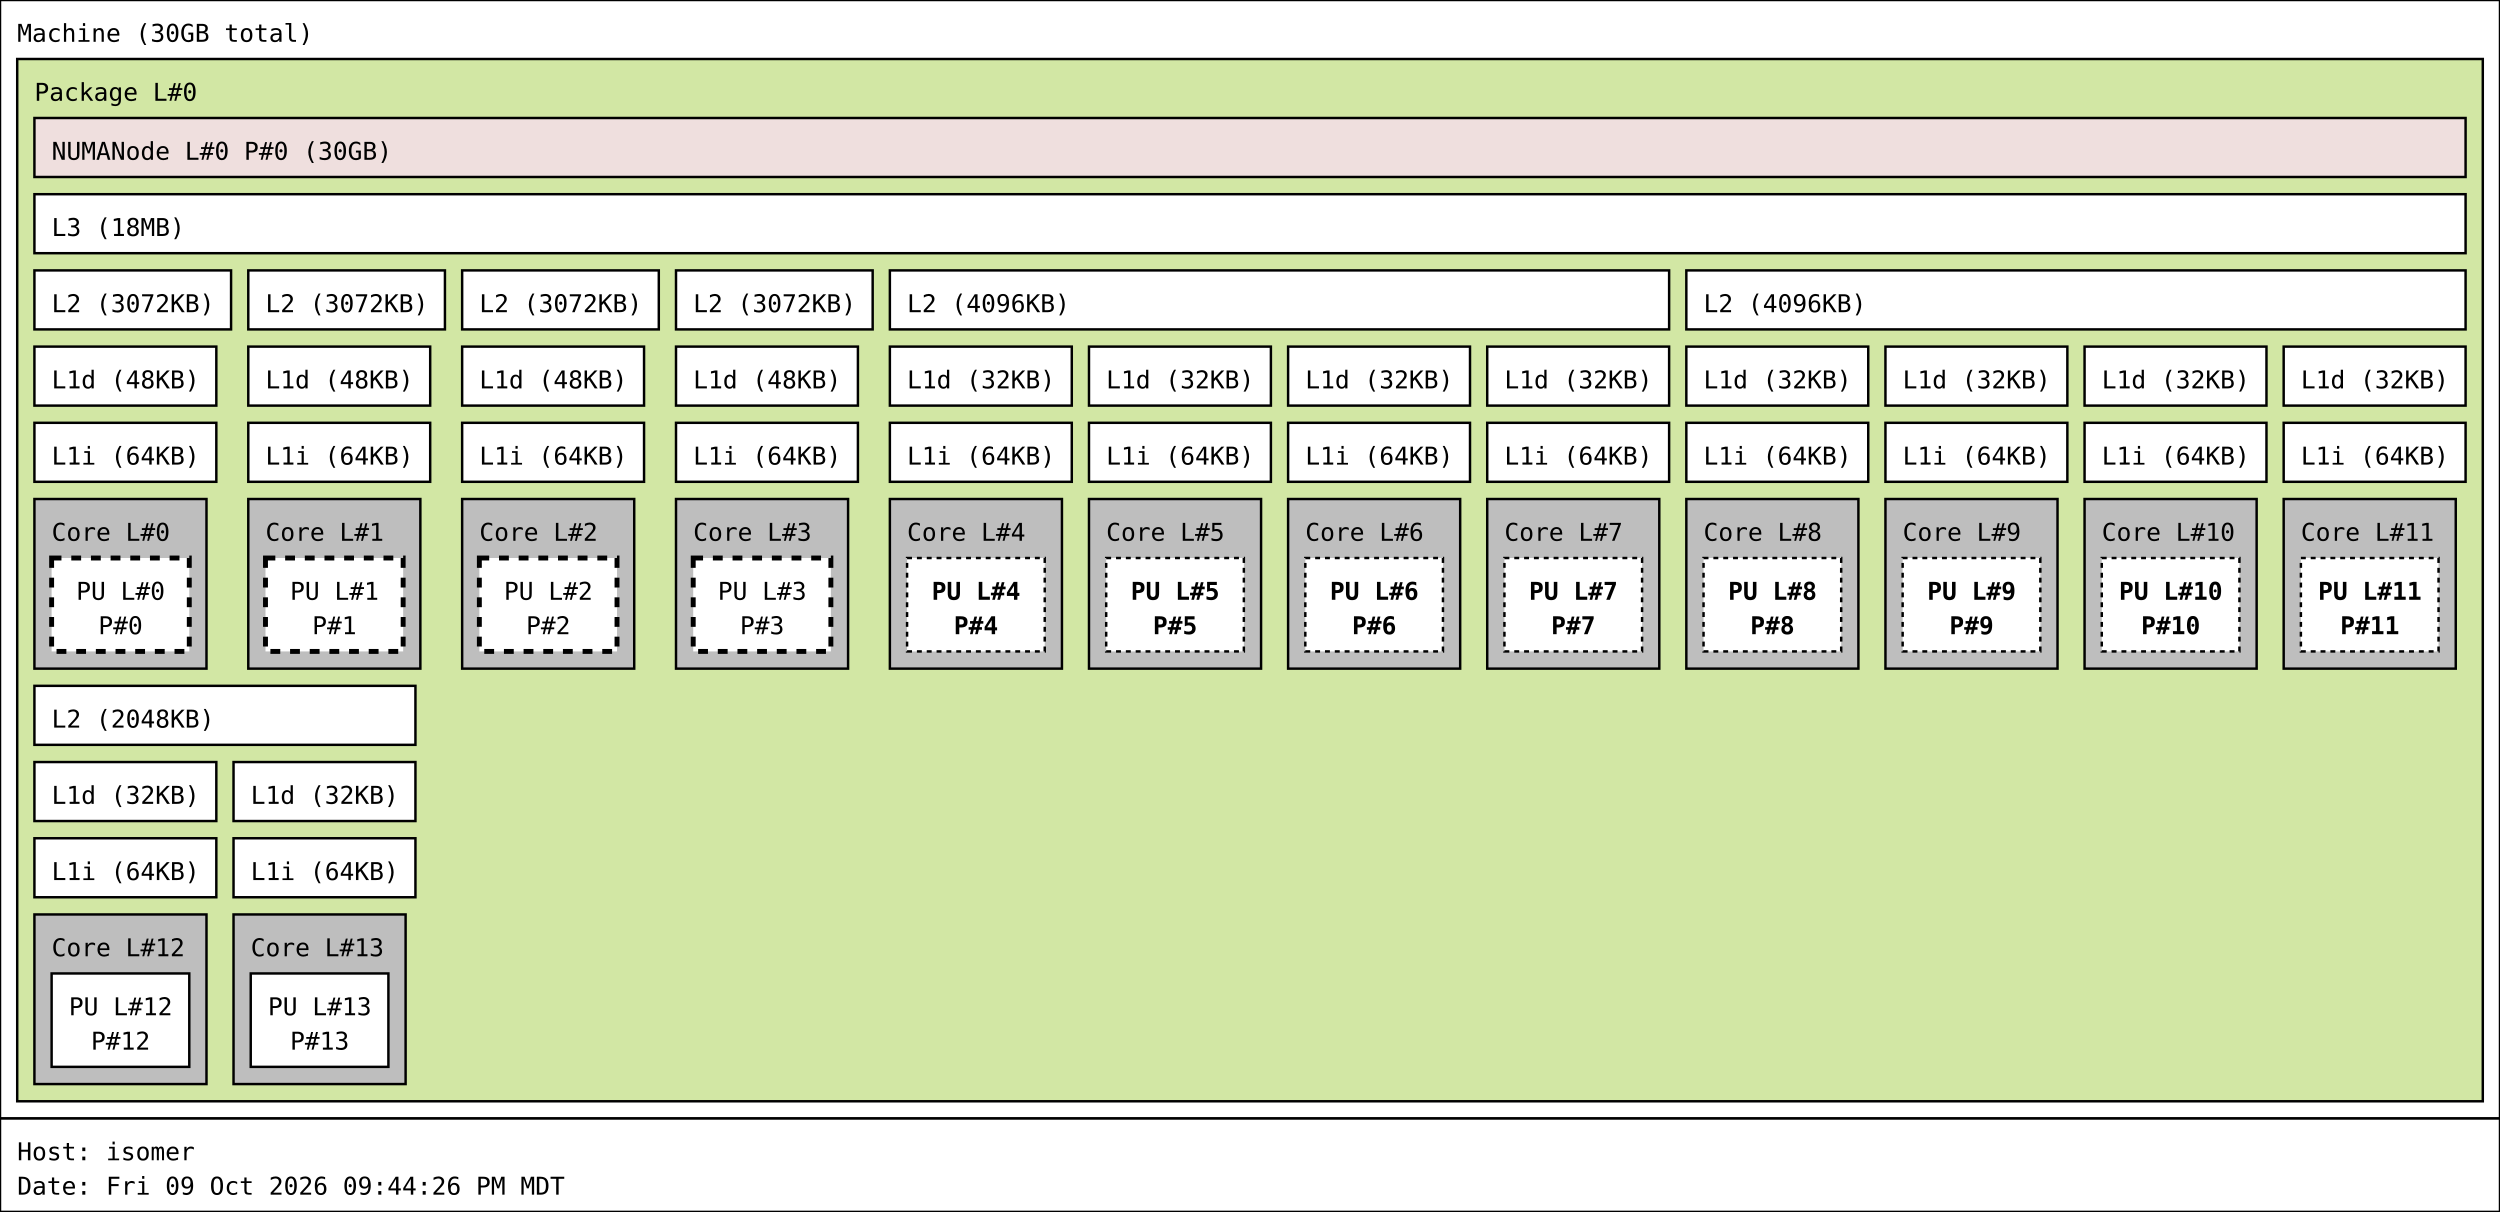
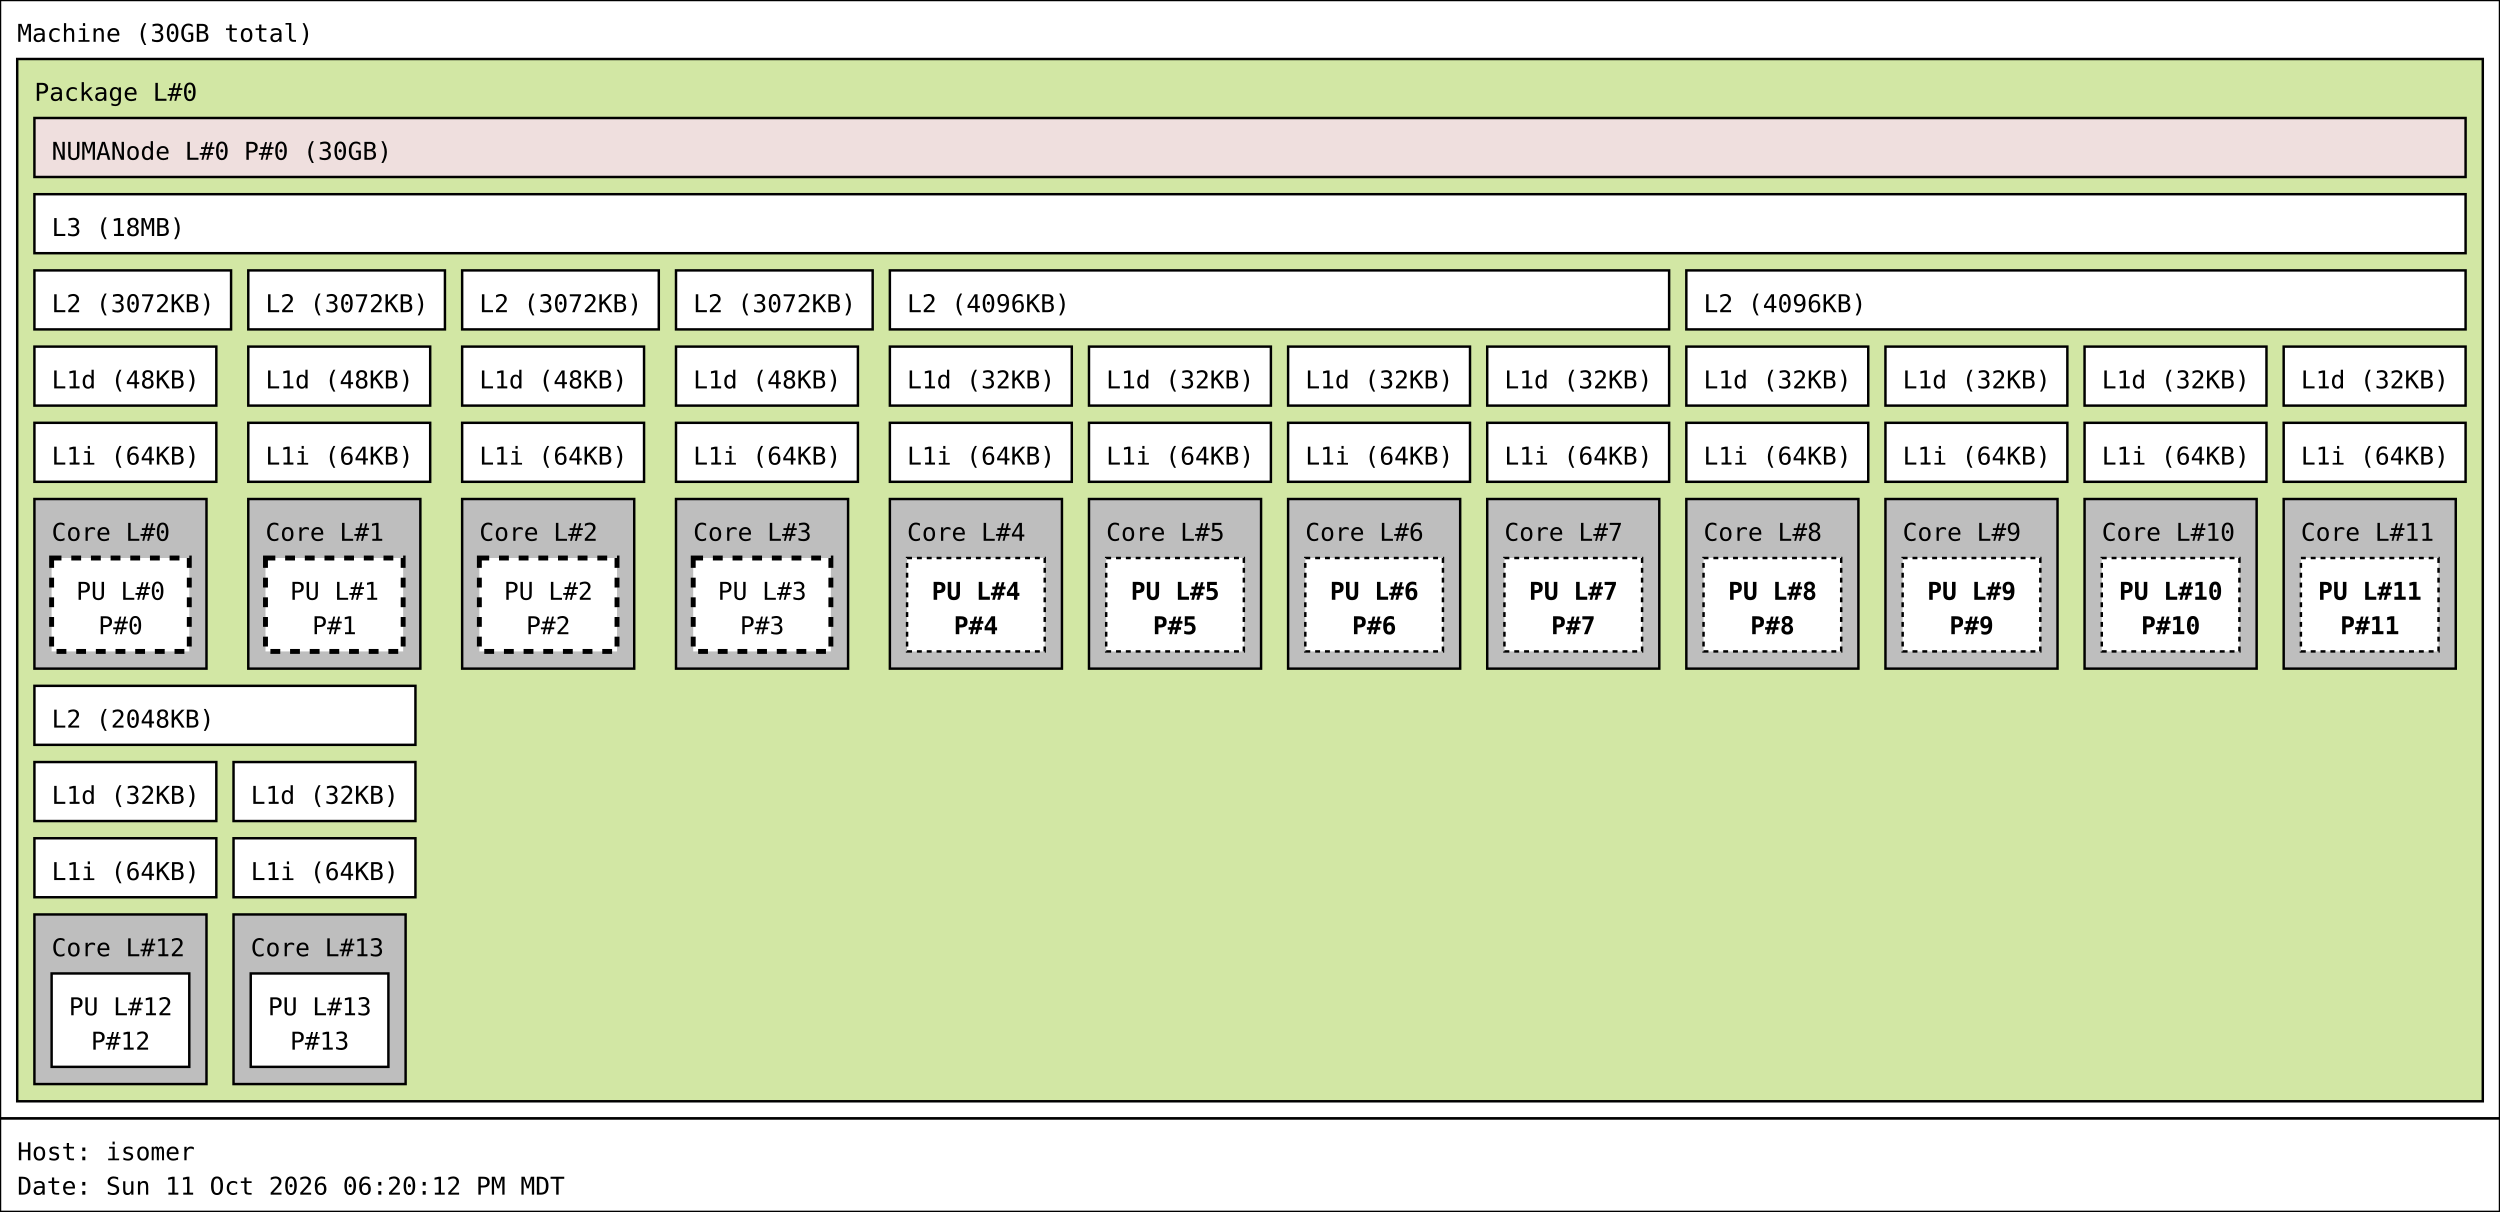
<svg xmlns="http://www.w3.org/2000/svg" width="1017px" height="493px" viewBox="0 0 1017px 493px" version="1.1">
  <rect id="Machine_0_rect" class="Machine" x="0" y="0" width="1017" height="455" fill="rgb(255,255,255)" stroke="rgb(0,0,0)" stroke-width="1" />
  <text id="Machine_0_text" class="Machine" font-family="Monospace" x="7" y="17" fill="rgb(0,0,0)" font-size="10px">Machine (30GB total)</text>
  <rect id="Package_0_rect" class="Package" x="7" y="24" width="1003" height="424" fill="rgb(210,231,164)" stroke="rgb(0,0,0)" stroke-width="1" />
  <text id="Package_0_text" class="Package" font-family="Monospace" x="14" y="41" fill="rgb(0,0,0)" font-size="10px">Package L#0</text>
  <rect id="L3_0_rect" class="L3" x="14" y="79" width="989" height="24" fill="rgb(255,255,255)" stroke="rgb(0,0,0)" stroke-width="1" />
  <text id="L3_0_text" class="L3" font-family="Monospace" x="21" y="96" fill="rgb(0,0,0)" font-size="10px">L3 (18MB)</text>
  <rect id="L2_0_rect" class="L2" x="14" y="110" width="80" height="24" fill="rgb(255,255,255)" stroke="rgb(0,0,0)" stroke-width="1" />
  <text id="L2_0_text" class="L2" font-family="Monospace" x="21" y="127" fill="rgb(0,0,0)" font-size="10px">L2 (3072KB)</text>
  <rect id="L1d_0_rect" class="L1d" x="14" y="141" width="74" height="24" fill="rgb(255,255,255)" stroke="rgb(0,0,0)" stroke-width="1" />
  <text id="L1d_0_text" class="L1d" font-family="Monospace" x="21" y="158" fill="rgb(0,0,0)" font-size="10px">L1d (48KB)</text>
  <rect id="L1i_0_rect" class="L1i" x="14" y="172" width="74" height="24" fill="rgb(255,255,255)" stroke="rgb(0,0,0)" stroke-width="1" />
  <text id="L1i_0_text" class="L1i" font-family="Monospace" x="21" y="189" fill="rgb(0,0,0)" font-size="10px">L1i (64KB)</text>
  <rect id="Core_0_rect" class="Core" x="14" y="203" width="70" height="69" fill="rgb(190,190,190)" stroke="rgb(0,0,0)" stroke-width="1" />
  <text id="Core_0_text" class="Core" font-family="Monospace" x="21" y="220" fill="rgb(0,0,0)" font-size="10px">Core L#0</text>
  <rect id="PU_0_rect" class="PU" x="21" y="227" width="56" height="38" fill="rgb(255,255,255)" stroke="rgb(0,0,0)" stroke-width="2" stroke-dasharray="4" />
  <text id="PU_0_text" class="PU" font-family="Monospace" x="31" y="244" fill="rgb(0,0,0)" font-size="10px">PU L#0</text>
  <text id="PU_0_text_1" class="PU" font-family="Monospace" x="40" y="258" fill="rgb(0,0,0)" font-size="10px">P#0</text>
  <rect id="L2_1_rect" class="L2" x="101" y="110" width="80" height="24" fill="rgb(255,255,255)" stroke="rgb(0,0,0)" stroke-width="1" />
  <text id="L2_1_text" class="L2" font-family="Monospace" x="108" y="127" fill="rgb(0,0,0)" font-size="10px">L2 (3072KB)</text>
  <rect id="L1d_1_rect" class="L1d" x="101" y="141" width="74" height="24" fill="rgb(255,255,255)" stroke="rgb(0,0,0)" stroke-width="1" />
  <text id="L1d_1_text" class="L1d" font-family="Monospace" x="108" y="158" fill="rgb(0,0,0)" font-size="10px">L1d (48KB)</text>
  <rect id="L1i_1_rect" class="L1i" x="101" y="172" width="74" height="24" fill="rgb(255,255,255)" stroke="rgb(0,0,0)" stroke-width="1" />
  <text id="L1i_1_text" class="L1i" font-family="Monospace" x="108" y="189" fill="rgb(0,0,0)" font-size="10px">L1i (64KB)</text>
  <rect id="Core_1_rect" class="Core" x="101" y="203" width="70" height="69" fill="rgb(190,190,190)" stroke="rgb(0,0,0)" stroke-width="1" />
  <text id="Core_1_text" class="Core" font-family="Monospace" x="108" y="220" fill="rgb(0,0,0)" font-size="10px">Core L#1</text>
  <rect id="PU_1_rect" class="PU" x="108" y="227" width="56" height="38" fill="rgb(255,255,255)" stroke="rgb(0,0,0)" stroke-width="2" stroke-dasharray="4" />
  <text id="PU_1_text" class="PU" font-family="Monospace" x="118" y="244" fill="rgb(0,0,0)" font-size="10px">PU L#1</text>
  <text id="PU_1_text_1" class="PU" font-family="Monospace" x="127" y="258" fill="rgb(0,0,0)" font-size="10px">P#1</text>
  <rect id="L2_2_rect" class="L2" x="188" y="110" width="80" height="24" fill="rgb(255,255,255)" stroke="rgb(0,0,0)" stroke-width="1" />
  <text id="L2_2_text" class="L2" font-family="Monospace" x="195" y="127" fill="rgb(0,0,0)" font-size="10px">L2 (3072KB)</text>
  <rect id="L1d_2_rect" class="L1d" x="188" y="141" width="74" height="24" fill="rgb(255,255,255)" stroke="rgb(0,0,0)" stroke-width="1" />
  <text id="L1d_2_text" class="L1d" font-family="Monospace" x="195" y="158" fill="rgb(0,0,0)" font-size="10px">L1d (48KB)</text>
  <rect id="L1i_2_rect" class="L1i" x="188" y="172" width="74" height="24" fill="rgb(255,255,255)" stroke="rgb(0,0,0)" stroke-width="1" />
  <text id="L1i_2_text" class="L1i" font-family="Monospace" x="195" y="189" fill="rgb(0,0,0)" font-size="10px">L1i (64KB)</text>
  <rect id="Core_2_rect" class="Core" x="188" y="203" width="70" height="69" fill="rgb(190,190,190)" stroke="rgb(0,0,0)" stroke-width="1" />
  <text id="Core_2_text" class="Core" font-family="Monospace" x="195" y="220" fill="rgb(0,0,0)" font-size="10px">Core L#2</text>
  <rect id="PU_2_rect" class="PU" x="195" y="227" width="56" height="38" fill="rgb(255,255,255)" stroke="rgb(0,0,0)" stroke-width="2" stroke-dasharray="4" />
  <text id="PU_2_text" class="PU" font-family="Monospace" x="205" y="244" fill="rgb(0,0,0)" font-size="10px">PU L#2</text>
  <text id="PU_2_text_1" class="PU" font-family="Monospace" x="214" y="258" fill="rgb(0,0,0)" font-size="10px">P#2</text>
  <rect id="L2_3_rect" class="L2" x="275" y="110" width="80" height="24" fill="rgb(255,255,255)" stroke="rgb(0,0,0)" stroke-width="1" />
  <text id="L2_3_text" class="L2" font-family="Monospace" x="282" y="127" fill="rgb(0,0,0)" font-size="10px">L2 (3072KB)</text>
  <rect id="L1d_3_rect" class="L1d" x="275" y="141" width="74" height="24" fill="rgb(255,255,255)" stroke="rgb(0,0,0)" stroke-width="1" />
  <text id="L1d_3_text" class="L1d" font-family="Monospace" x="282" y="158" fill="rgb(0,0,0)" font-size="10px">L1d (48KB)</text>
  <rect id="L1i_3_rect" class="L1i" x="275" y="172" width="74" height="24" fill="rgb(255,255,255)" stroke="rgb(0,0,0)" stroke-width="1" />
  <text id="L1i_3_text" class="L1i" font-family="Monospace" x="282" y="189" fill="rgb(0,0,0)" font-size="10px">L1i (64KB)</text>
  <rect id="Core_3_rect" class="Core" x="275" y="203" width="70" height="69" fill="rgb(190,190,190)" stroke="rgb(0,0,0)" stroke-width="1" />
  <text id="Core_3_text" class="Core" font-family="Monospace" x="282" y="220" fill="rgb(0,0,0)" font-size="10px">Core L#3</text>
  <rect id="PU_3_rect" class="PU" x="282" y="227" width="56" height="38" fill="rgb(255,255,255)" stroke="rgb(0,0,0)" stroke-width="2" stroke-dasharray="4" />
  <text id="PU_3_text" class="PU" font-family="Monospace" x="292" y="244" fill="rgb(0,0,0)" font-size="10px">PU L#3</text>
  <text id="PU_3_text_1" class="PU" font-family="Monospace" x="301" y="258" fill="rgb(0,0,0)" font-size="10px">P#3</text>
  <rect id="L2_4_rect" class="L2" x="362" y="110" width="317" height="24" fill="rgb(255,255,255)" stroke="rgb(0,0,0)" stroke-width="1" />
  <text id="L2_4_text" class="L2" font-family="Monospace" x="369" y="127" fill="rgb(0,0,0)" font-size="10px">L2 (4096KB)</text>
  <rect id="L1d_4_rect" class="L1d" x="362" y="141" width="74" height="24" fill="rgb(255,255,255)" stroke="rgb(0,0,0)" stroke-width="1" />
  <text id="L1d_4_text" class="L1d" font-family="Monospace" x="369" y="158" fill="rgb(0,0,0)" font-size="10px">L1d (32KB)</text>
  <rect id="L1i_4_rect" class="L1i" x="362" y="172" width="74" height="24" fill="rgb(255,255,255)" stroke="rgb(0,0,0)" stroke-width="1" />
  <text id="L1i_4_text" class="L1i" font-family="Monospace" x="369" y="189" fill="rgb(0,0,0)" font-size="10px">L1i (64KB)</text>
  <rect id="Core_4_rect" class="Core" x="362" y="203" width="70" height="69" fill="rgb(190,190,190)" stroke="rgb(0,0,0)" stroke-width="1" />
  <text id="Core_4_text" class="Core" font-family="Monospace" x="369" y="220" fill="rgb(0,0,0)" font-size="10px">Core L#4</text>
  <rect id="PU_4_rect" class="PU" x="369" y="227" width="56" height="38" fill="rgb(255,255,255)" stroke="rgb(0,0,0)" stroke-width="1" stroke-dasharray="2" />
  <text id="PU_4_text" class="PU" font-family="Monospace" font-weight="bold" x="379" y="244" fill="rgb(0,0,0)" font-size="10px">PU L#4</text>
  <text id="PU_4_text_1" class="PU" font-family="Monospace" font-weight="bold" x="388" y="258" fill="rgb(0,0,0)" font-size="10px">P#4</text>
  <rect id="L1d_5_rect" class="L1d" x="443" y="141" width="74" height="24" fill="rgb(255,255,255)" stroke="rgb(0,0,0)" stroke-width="1" />
  <text id="L1d_5_text" class="L1d" font-family="Monospace" x="450" y="158" fill="rgb(0,0,0)" font-size="10px">L1d (32KB)</text>
  <rect id="L1i_5_rect" class="L1i" x="443" y="172" width="74" height="24" fill="rgb(255,255,255)" stroke="rgb(0,0,0)" stroke-width="1" />
  <text id="L1i_5_text" class="L1i" font-family="Monospace" x="450" y="189" fill="rgb(0,0,0)" font-size="10px">L1i (64KB)</text>
  <rect id="Core_5_rect" class="Core" x="443" y="203" width="70" height="69" fill="rgb(190,190,190)" stroke="rgb(0,0,0)" stroke-width="1" />
  <text id="Core_5_text" class="Core" font-family="Monospace" x="450" y="220" fill="rgb(0,0,0)" font-size="10px">Core L#5</text>
  <rect id="PU_5_rect" class="PU" x="450" y="227" width="56" height="38" fill="rgb(255,255,255)" stroke="rgb(0,0,0)" stroke-width="1" stroke-dasharray="2" />
  <text id="PU_5_text" class="PU" font-family="Monospace" font-weight="bold" x="460" y="244" fill="rgb(0,0,0)" font-size="10px">PU L#5</text>
  <text id="PU_5_text_1" class="PU" font-family="Monospace" font-weight="bold" x="469" y="258" fill="rgb(0,0,0)" font-size="10px">P#5</text>
  <rect id="L1d_6_rect" class="L1d" x="524" y="141" width="74" height="24" fill="rgb(255,255,255)" stroke="rgb(0,0,0)" stroke-width="1" />
  <text id="L1d_6_text" class="L1d" font-family="Monospace" x="531" y="158" fill="rgb(0,0,0)" font-size="10px">L1d (32KB)</text>
  <rect id="L1i_6_rect" class="L1i" x="524" y="172" width="74" height="24" fill="rgb(255,255,255)" stroke="rgb(0,0,0)" stroke-width="1" />
  <text id="L1i_6_text" class="L1i" font-family="Monospace" x="531" y="189" fill="rgb(0,0,0)" font-size="10px">L1i (64KB)</text>
  <rect id="Core_6_rect" class="Core" x="524" y="203" width="70" height="69" fill="rgb(190,190,190)" stroke="rgb(0,0,0)" stroke-width="1" />
  <text id="Core_6_text" class="Core" font-family="Monospace" x="531" y="220" fill="rgb(0,0,0)" font-size="10px">Core L#6</text>
  <rect id="PU_6_rect" class="PU" x="531" y="227" width="56" height="38" fill="rgb(255,255,255)" stroke="rgb(0,0,0)" stroke-width="1" stroke-dasharray="2" />
  <text id="PU_6_text" class="PU" font-family="Monospace" font-weight="bold" x="541" y="244" fill="rgb(0,0,0)" font-size="10px">PU L#6</text>
  <text id="PU_6_text_1" class="PU" font-family="Monospace" font-weight="bold" x="550" y="258" fill="rgb(0,0,0)" font-size="10px">P#6</text>
  <rect id="L1d_7_rect" class="L1d" x="605" y="141" width="74" height="24" fill="rgb(255,255,255)" stroke="rgb(0,0,0)" stroke-width="1" />
  <text id="L1d_7_text" class="L1d" font-family="Monospace" x="612" y="158" fill="rgb(0,0,0)" font-size="10px">L1d (32KB)</text>
  <rect id="L1i_7_rect" class="L1i" x="605" y="172" width="74" height="24" fill="rgb(255,255,255)" stroke="rgb(0,0,0)" stroke-width="1" />
  <text id="L1i_7_text" class="L1i" font-family="Monospace" x="612" y="189" fill="rgb(0,0,0)" font-size="10px">L1i (64KB)</text>
  <rect id="Core_7_rect" class="Core" x="605" y="203" width="70" height="69" fill="rgb(190,190,190)" stroke="rgb(0,0,0)" stroke-width="1" />
  <text id="Core_7_text" class="Core" font-family="Monospace" x="612" y="220" fill="rgb(0,0,0)" font-size="10px">Core L#7</text>
  <rect id="PU_7_rect" class="PU" x="612" y="227" width="56" height="38" fill="rgb(255,255,255)" stroke="rgb(0,0,0)" stroke-width="1" stroke-dasharray="2" />
  <text id="PU_7_text" class="PU" font-family="Monospace" font-weight="bold" x="622" y="244" fill="rgb(0,0,0)" font-size="10px">PU L#7</text>
  <text id="PU_7_text_1" class="PU" font-family="Monospace" font-weight="bold" x="631" y="258" fill="rgb(0,0,0)" font-size="10px">P#7</text>
  <rect id="L2_5_rect" class="L2" x="686" y="110" width="317" height="24" fill="rgb(255,255,255)" stroke="rgb(0,0,0)" stroke-width="1" />
  <text id="L2_5_text" class="L2" font-family="Monospace" x="693" y="127" fill="rgb(0,0,0)" font-size="10px">L2 (4096KB)</text>
  <rect id="L1d_8_rect" class="L1d" x="686" y="141" width="74" height="24" fill="rgb(255,255,255)" stroke="rgb(0,0,0)" stroke-width="1" />
  <text id="L1d_8_text" class="L1d" font-family="Monospace" x="693" y="158" fill="rgb(0,0,0)" font-size="10px">L1d (32KB)</text>
  <rect id="L1i_8_rect" class="L1i" x="686" y="172" width="74" height="24" fill="rgb(255,255,255)" stroke="rgb(0,0,0)" stroke-width="1" />
  <text id="L1i_8_text" class="L1i" font-family="Monospace" x="693" y="189" fill="rgb(0,0,0)" font-size="10px">L1i (64KB)</text>
  <rect id="Core_8_rect" class="Core" x="686" y="203" width="70" height="69" fill="rgb(190,190,190)" stroke="rgb(0,0,0)" stroke-width="1" />
  <text id="Core_8_text" class="Core" font-family="Monospace" x="693" y="220" fill="rgb(0,0,0)" font-size="10px">Core L#8</text>
  <rect id="PU_8_rect" class="PU" x="693" y="227" width="56" height="38" fill="rgb(255,255,255)" stroke="rgb(0,0,0)" stroke-width="1" stroke-dasharray="2" />
  <text id="PU_8_text" class="PU" font-family="Monospace" font-weight="bold" x="703" y="244" fill="rgb(0,0,0)" font-size="10px">PU L#8</text>
  <text id="PU_8_text_1" class="PU" font-family="Monospace" font-weight="bold" x="712" y="258" fill="rgb(0,0,0)" font-size="10px">P#8</text>
  <rect id="L1d_9_rect" class="L1d" x="767" y="141" width="74" height="24" fill="rgb(255,255,255)" stroke="rgb(0,0,0)" stroke-width="1" />
  <text id="L1d_9_text" class="L1d" font-family="Monospace" x="774" y="158" fill="rgb(0,0,0)" font-size="10px">L1d (32KB)</text>
  <rect id="L1i_9_rect" class="L1i" x="767" y="172" width="74" height="24" fill="rgb(255,255,255)" stroke="rgb(0,0,0)" stroke-width="1" />
  <text id="L1i_9_text" class="L1i" font-family="Monospace" x="774" y="189" fill="rgb(0,0,0)" font-size="10px">L1i (64KB)</text>
  <rect id="Core_9_rect" class="Core" x="767" y="203" width="70" height="69" fill="rgb(190,190,190)" stroke="rgb(0,0,0)" stroke-width="1" />
  <text id="Core_9_text" class="Core" font-family="Monospace" x="774" y="220" fill="rgb(0,0,0)" font-size="10px">Core L#9</text>
  <rect id="PU_9_rect" class="PU" x="774" y="227" width="56" height="38" fill="rgb(255,255,255)" stroke="rgb(0,0,0)" stroke-width="1" stroke-dasharray="2" />
  <text id="PU_9_text" class="PU" font-family="Monospace" font-weight="bold" x="784" y="244" fill="rgb(0,0,0)" font-size="10px">PU L#9</text>
  <text id="PU_9_text_1" class="PU" font-family="Monospace" font-weight="bold" x="793" y="258" fill="rgb(0,0,0)" font-size="10px">P#9</text>
  <rect id="L1d_10_rect" class="L1d" x="848" y="141" width="74" height="24" fill="rgb(255,255,255)" stroke="rgb(0,0,0)" stroke-width="1" />
  <text id="L1d_10_text" class="L1d" font-family="Monospace" x="855" y="158" fill="rgb(0,0,0)" font-size="10px">L1d (32KB)</text>
  <rect id="L1i_10_rect" class="L1i" x="848" y="172" width="74" height="24" fill="rgb(255,255,255)" stroke="rgb(0,0,0)" stroke-width="1" />
  <text id="L1i_10_text" class="L1i" font-family="Monospace" x="855" y="189" fill="rgb(0,0,0)" font-size="10px">L1i (64KB)</text>
  <rect id="Core_10_rect" class="Core" x="848" y="203" width="70" height="69" fill="rgb(190,190,190)" stroke="rgb(0,0,0)" stroke-width="1" />
  <text id="Core_10_text" class="Core" font-family="Monospace" x="855" y="220" fill="rgb(0,0,0)" font-size="10px">Core L#10</text>
  <rect id="PU_10_rect" class="PU" x="855" y="227" width="56" height="38" fill="rgb(255,255,255)" stroke="rgb(0,0,0)" stroke-width="1" stroke-dasharray="2" />
  <text id="PU_10_text" class="PU" font-family="Monospace" font-weight="bold" x="862" y="244" fill="rgb(0,0,0)" font-size="10px">PU L#10</text>
  <text id="PU_10_text_1" class="PU" font-family="Monospace" font-weight="bold" x="871" y="258" fill="rgb(0,0,0)" font-size="10px">P#10</text>
  <rect id="L1d_11_rect" class="L1d" x="929" y="141" width="74" height="24" fill="rgb(255,255,255)" stroke="rgb(0,0,0)" stroke-width="1" />
  <text id="L1d_11_text" class="L1d" font-family="Monospace" x="936" y="158" fill="rgb(0,0,0)" font-size="10px">L1d (32KB)</text>
  <rect id="L1i_11_rect" class="L1i" x="929" y="172" width="74" height="24" fill="rgb(255,255,255)" stroke="rgb(0,0,0)" stroke-width="1" />
  <text id="L1i_11_text" class="L1i" font-family="Monospace" x="936" y="189" fill="rgb(0,0,0)" font-size="10px">L1i (64KB)</text>
  <rect id="Core_11_rect" class="Core" x="929" y="203" width="70" height="69" fill="rgb(190,190,190)" stroke="rgb(0,0,0)" stroke-width="1" />
  <text id="Core_11_text" class="Core" font-family="Monospace" x="936" y="220" fill="rgb(0,0,0)" font-size="10px">Core L#11</text>
  <rect id="PU_11_rect" class="PU" x="936" y="227" width="56" height="38" fill="rgb(255,255,255)" stroke="rgb(0,0,0)" stroke-width="1" stroke-dasharray="2" />
  <text id="PU_11_text" class="PU" font-family="Monospace" font-weight="bold" x="943" y="244" fill="rgb(0,0,0)" font-size="10px">PU L#11</text>
  <text id="PU_11_text_1" class="PU" font-family="Monospace" font-weight="bold" x="952" y="258" fill="rgb(0,0,0)" font-size="10px">P#11</text>
  <rect id="L2_6_rect" class="L2" x="14" y="279" width="155" height="24" fill="rgb(255,255,255)" stroke="rgb(0,0,0)" stroke-width="1" />
  <text id="L2_6_text" class="L2" font-family="Monospace" x="21" y="296" fill="rgb(0,0,0)" font-size="10px">L2 (2048KB)</text>
  <rect id="L1d_12_rect" class="L1d" x="14" y="310" width="74" height="24" fill="rgb(255,255,255)" stroke="rgb(0,0,0)" stroke-width="1" />
  <text id="L1d_12_text" class="L1d" font-family="Monospace" x="21" y="327" fill="rgb(0,0,0)" font-size="10px">L1d (32KB)</text>
  <rect id="L1i_12_rect" class="L1i" x="14" y="341" width="74" height="24" fill="rgb(255,255,255)" stroke="rgb(0,0,0)" stroke-width="1" />
  <text id="L1i_12_text" class="L1i" font-family="Monospace" x="21" y="358" fill="rgb(0,0,0)" font-size="10px">L1i (64KB)</text>
  <rect id="Core_12_rect" class="Core" x="14" y="372" width="70" height="69" fill="rgb(190,190,190)" stroke="rgb(0,0,0)" stroke-width="1" />
  <text id="Core_12_text" class="Core" font-family="Monospace" x="21" y="389" fill="rgb(0,0,0)" font-size="10px">Core L#12</text>
  <rect id="PU_12_rect" class="PU" x="21" y="396" width="56" height="38" fill="rgb(255,255,255)" stroke="rgb(0,0,0)" stroke-width="1" />
  <text id="PU_12_text" class="PU" font-family="Monospace" x="28" y="413" fill="rgb(0,0,0)" font-size="10px">PU L#12</text>
  <text id="PU_12_text_1" class="PU" font-family="Monospace" x="37" y="427" fill="rgb(0,0,0)" font-size="10px">P#12</text>
  <rect id="L1d_13_rect" class="L1d" x="95" y="310" width="74" height="24" fill="rgb(255,255,255)" stroke="rgb(0,0,0)" stroke-width="1" />
  <text id="L1d_13_text" class="L1d" font-family="Monospace" x="102" y="327" fill="rgb(0,0,0)" font-size="10px">L1d (32KB)</text>
  <rect id="L1i_13_rect" class="L1i" x="95" y="341" width="74" height="24" fill="rgb(255,255,255)" stroke="rgb(0,0,0)" stroke-width="1" />
  <text id="L1i_13_text" class="L1i" font-family="Monospace" x="102" y="358" fill="rgb(0,0,0)" font-size="10px">L1i (64KB)</text>
  <rect id="Core_13_rect" class="Core" x="95" y="372" width="70" height="69" fill="rgb(190,190,190)" stroke="rgb(0,0,0)" stroke-width="1" />
  <text id="Core_13_text" class="Core" font-family="Monospace" x="102" y="389" fill="rgb(0,0,0)" font-size="10px">Core L#13</text>
  <rect id="PU_13_rect" class="PU" x="102" y="396" width="56" height="38" fill="rgb(255,255,255)" stroke="rgb(0,0,0)" stroke-width="1" />
  <text id="PU_13_text" class="PU" font-family="Monospace" x="109" y="413" fill="rgb(0,0,0)" font-size="10px">PU L#13</text>
  <text id="PU_13_text_1" class="PU" font-family="Monospace" x="118" y="427" fill="rgb(0,0,0)" font-size="10px">P#13</text>
  <rect id="NUMANode_0_rect" class="NUMANode" x="14" y="48" width="989" height="24" fill="rgb(239,223,222)" stroke="rgb(0,0,0)" stroke-width="1" />
  <text id="NUMANode_0_text" class="NUMANode" font-family="Monospace" x="21" y="65" fill="rgb(0,0,0)" font-size="10px">NUMANode L#0 P#0 (30GB)</text>
  <rect id="anon_rect" x="0" y="455" width="1017" height="38" fill="rgb(255,255,255)" stroke="rgb(0,0,0)" stroke-width="1" />
  <text id="anon_text" font-family="Monospace" x="7" y="472" fill="rgb(0,0,0)" font-size="10px">Host: isomer</text>
-   <text id="anon_text_1" font-family="Monospace" x="7" y="486" fill="rgb(0,0,0)" font-size="10px">Date: Fri 09 Oct 2026 09:44:26 PM MDT</text>
+   <text id="anon_text_1" font-family="Monospace" x="7" y="486" fill="rgb(0,0,0)" font-size="10px">Date: Sun 11 Oct 2026 06:20:12 PM MDT</text>
</svg>
